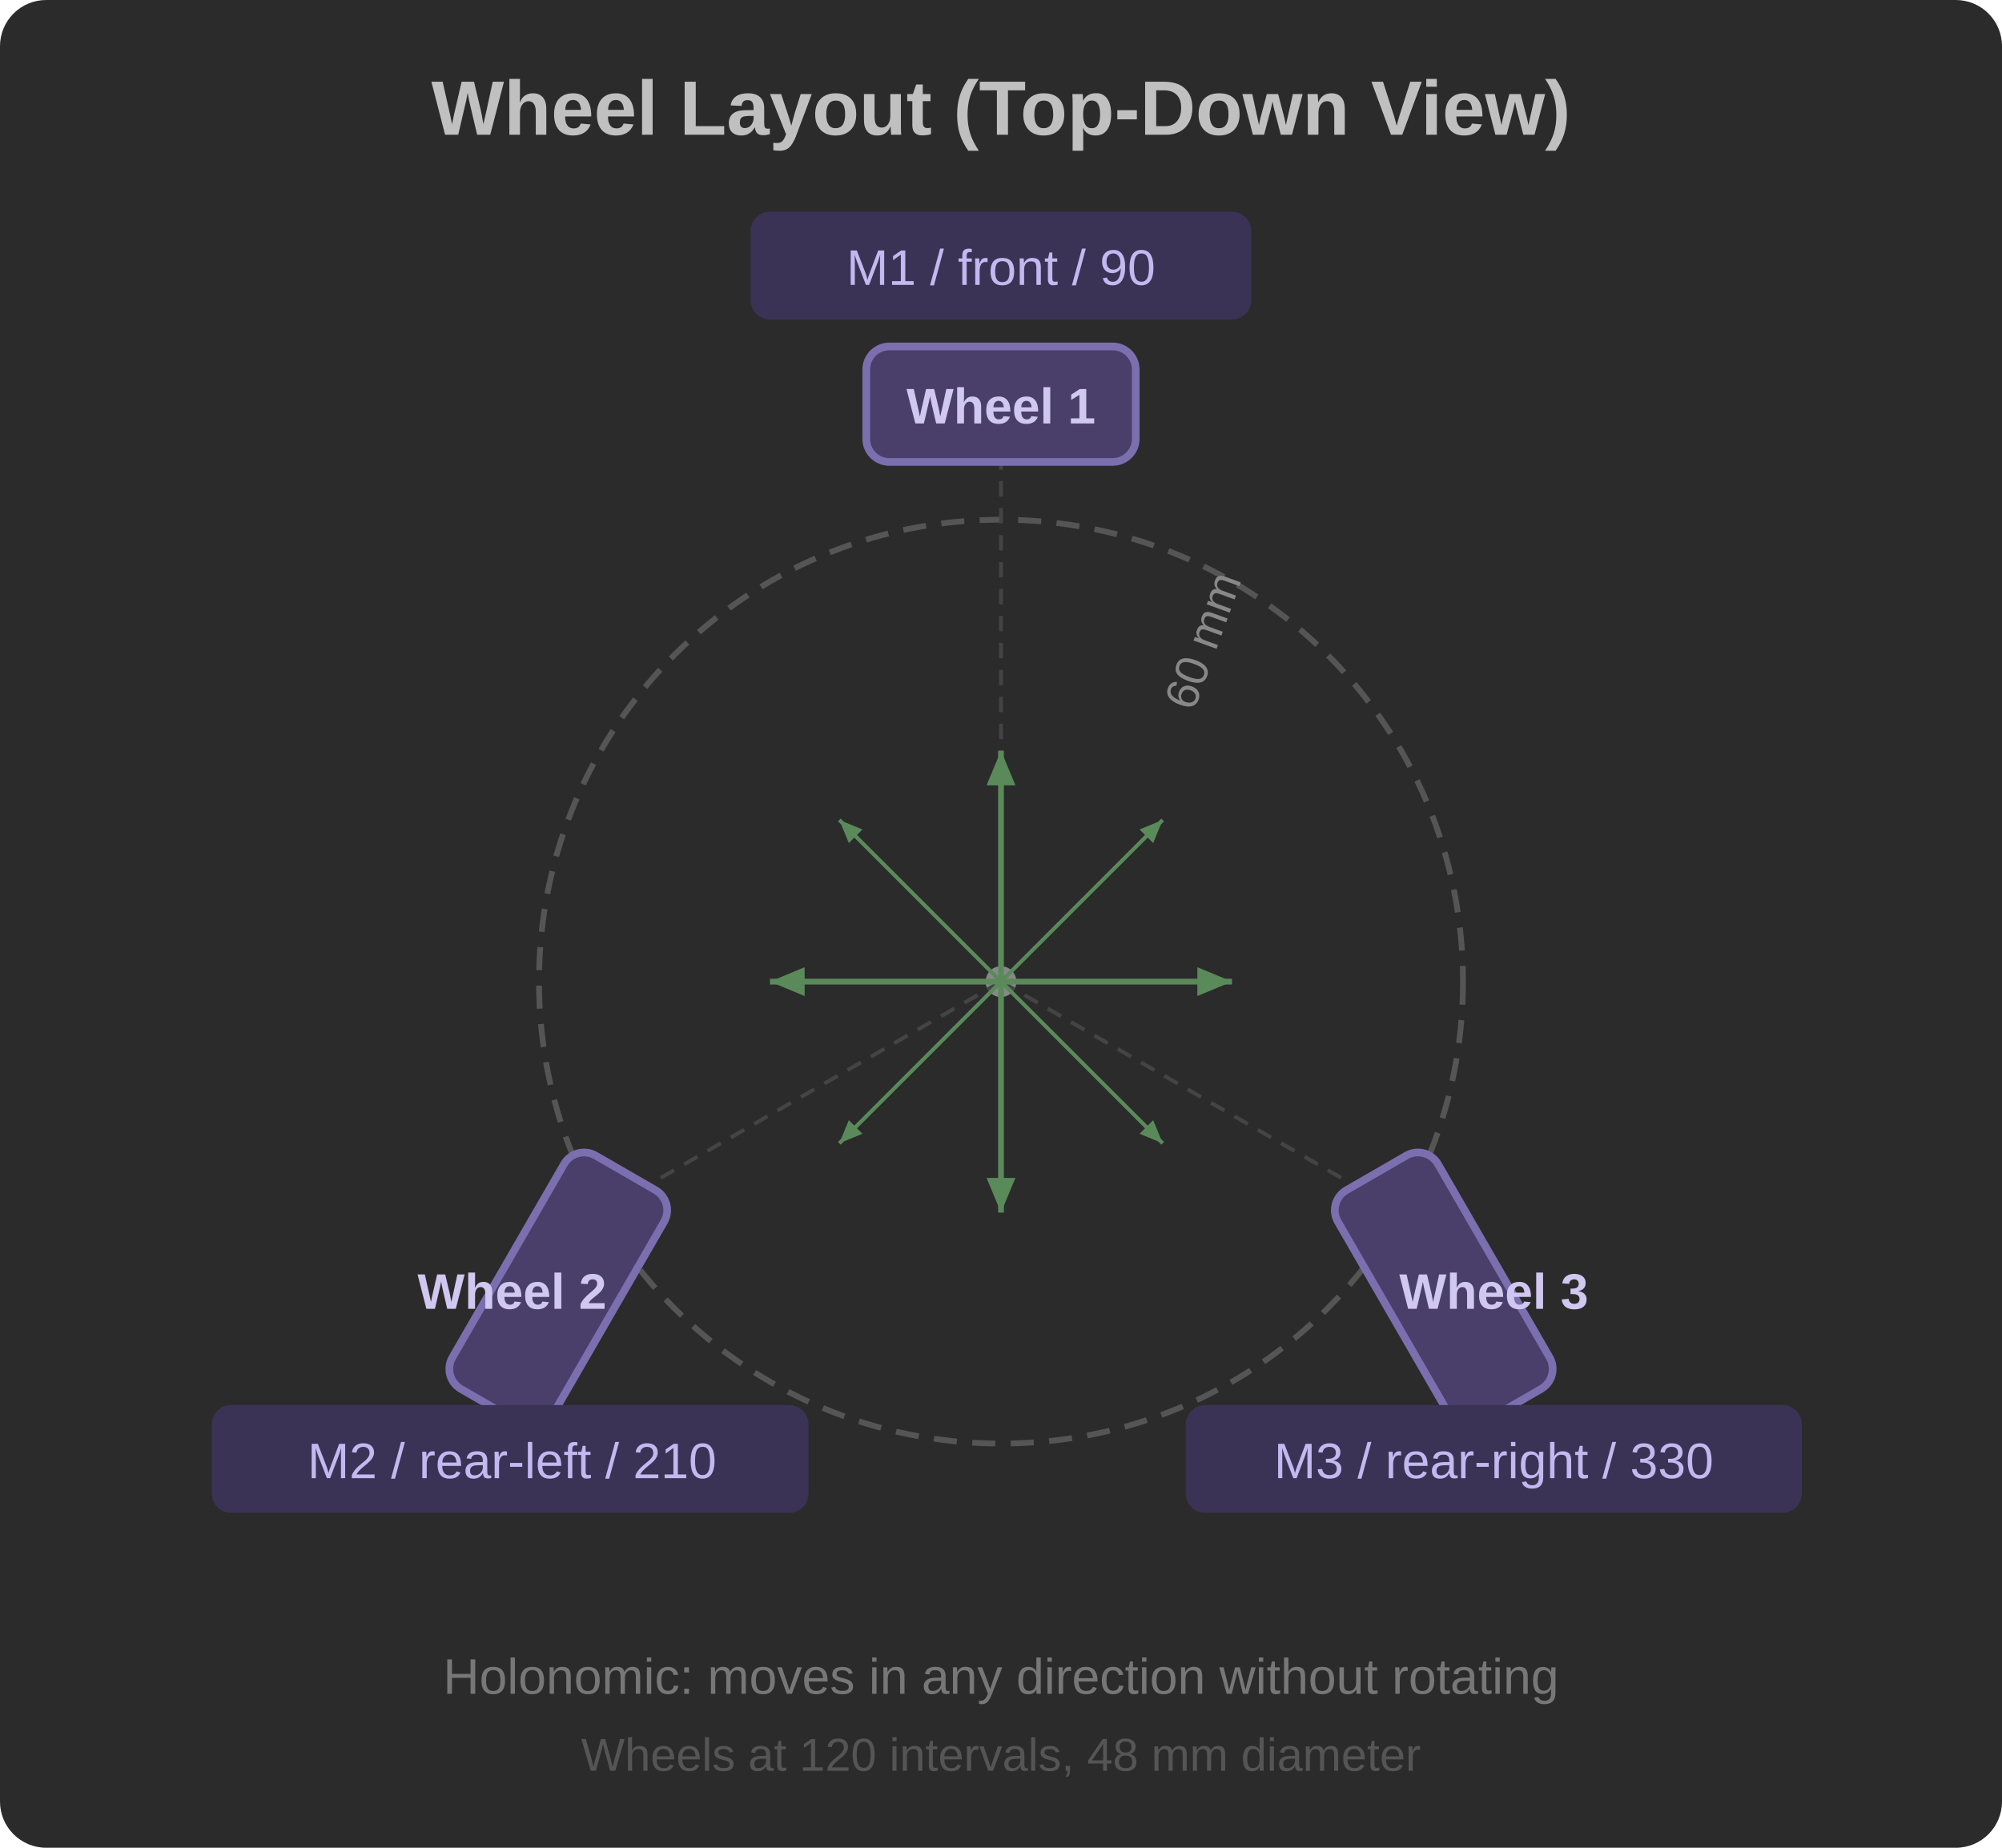
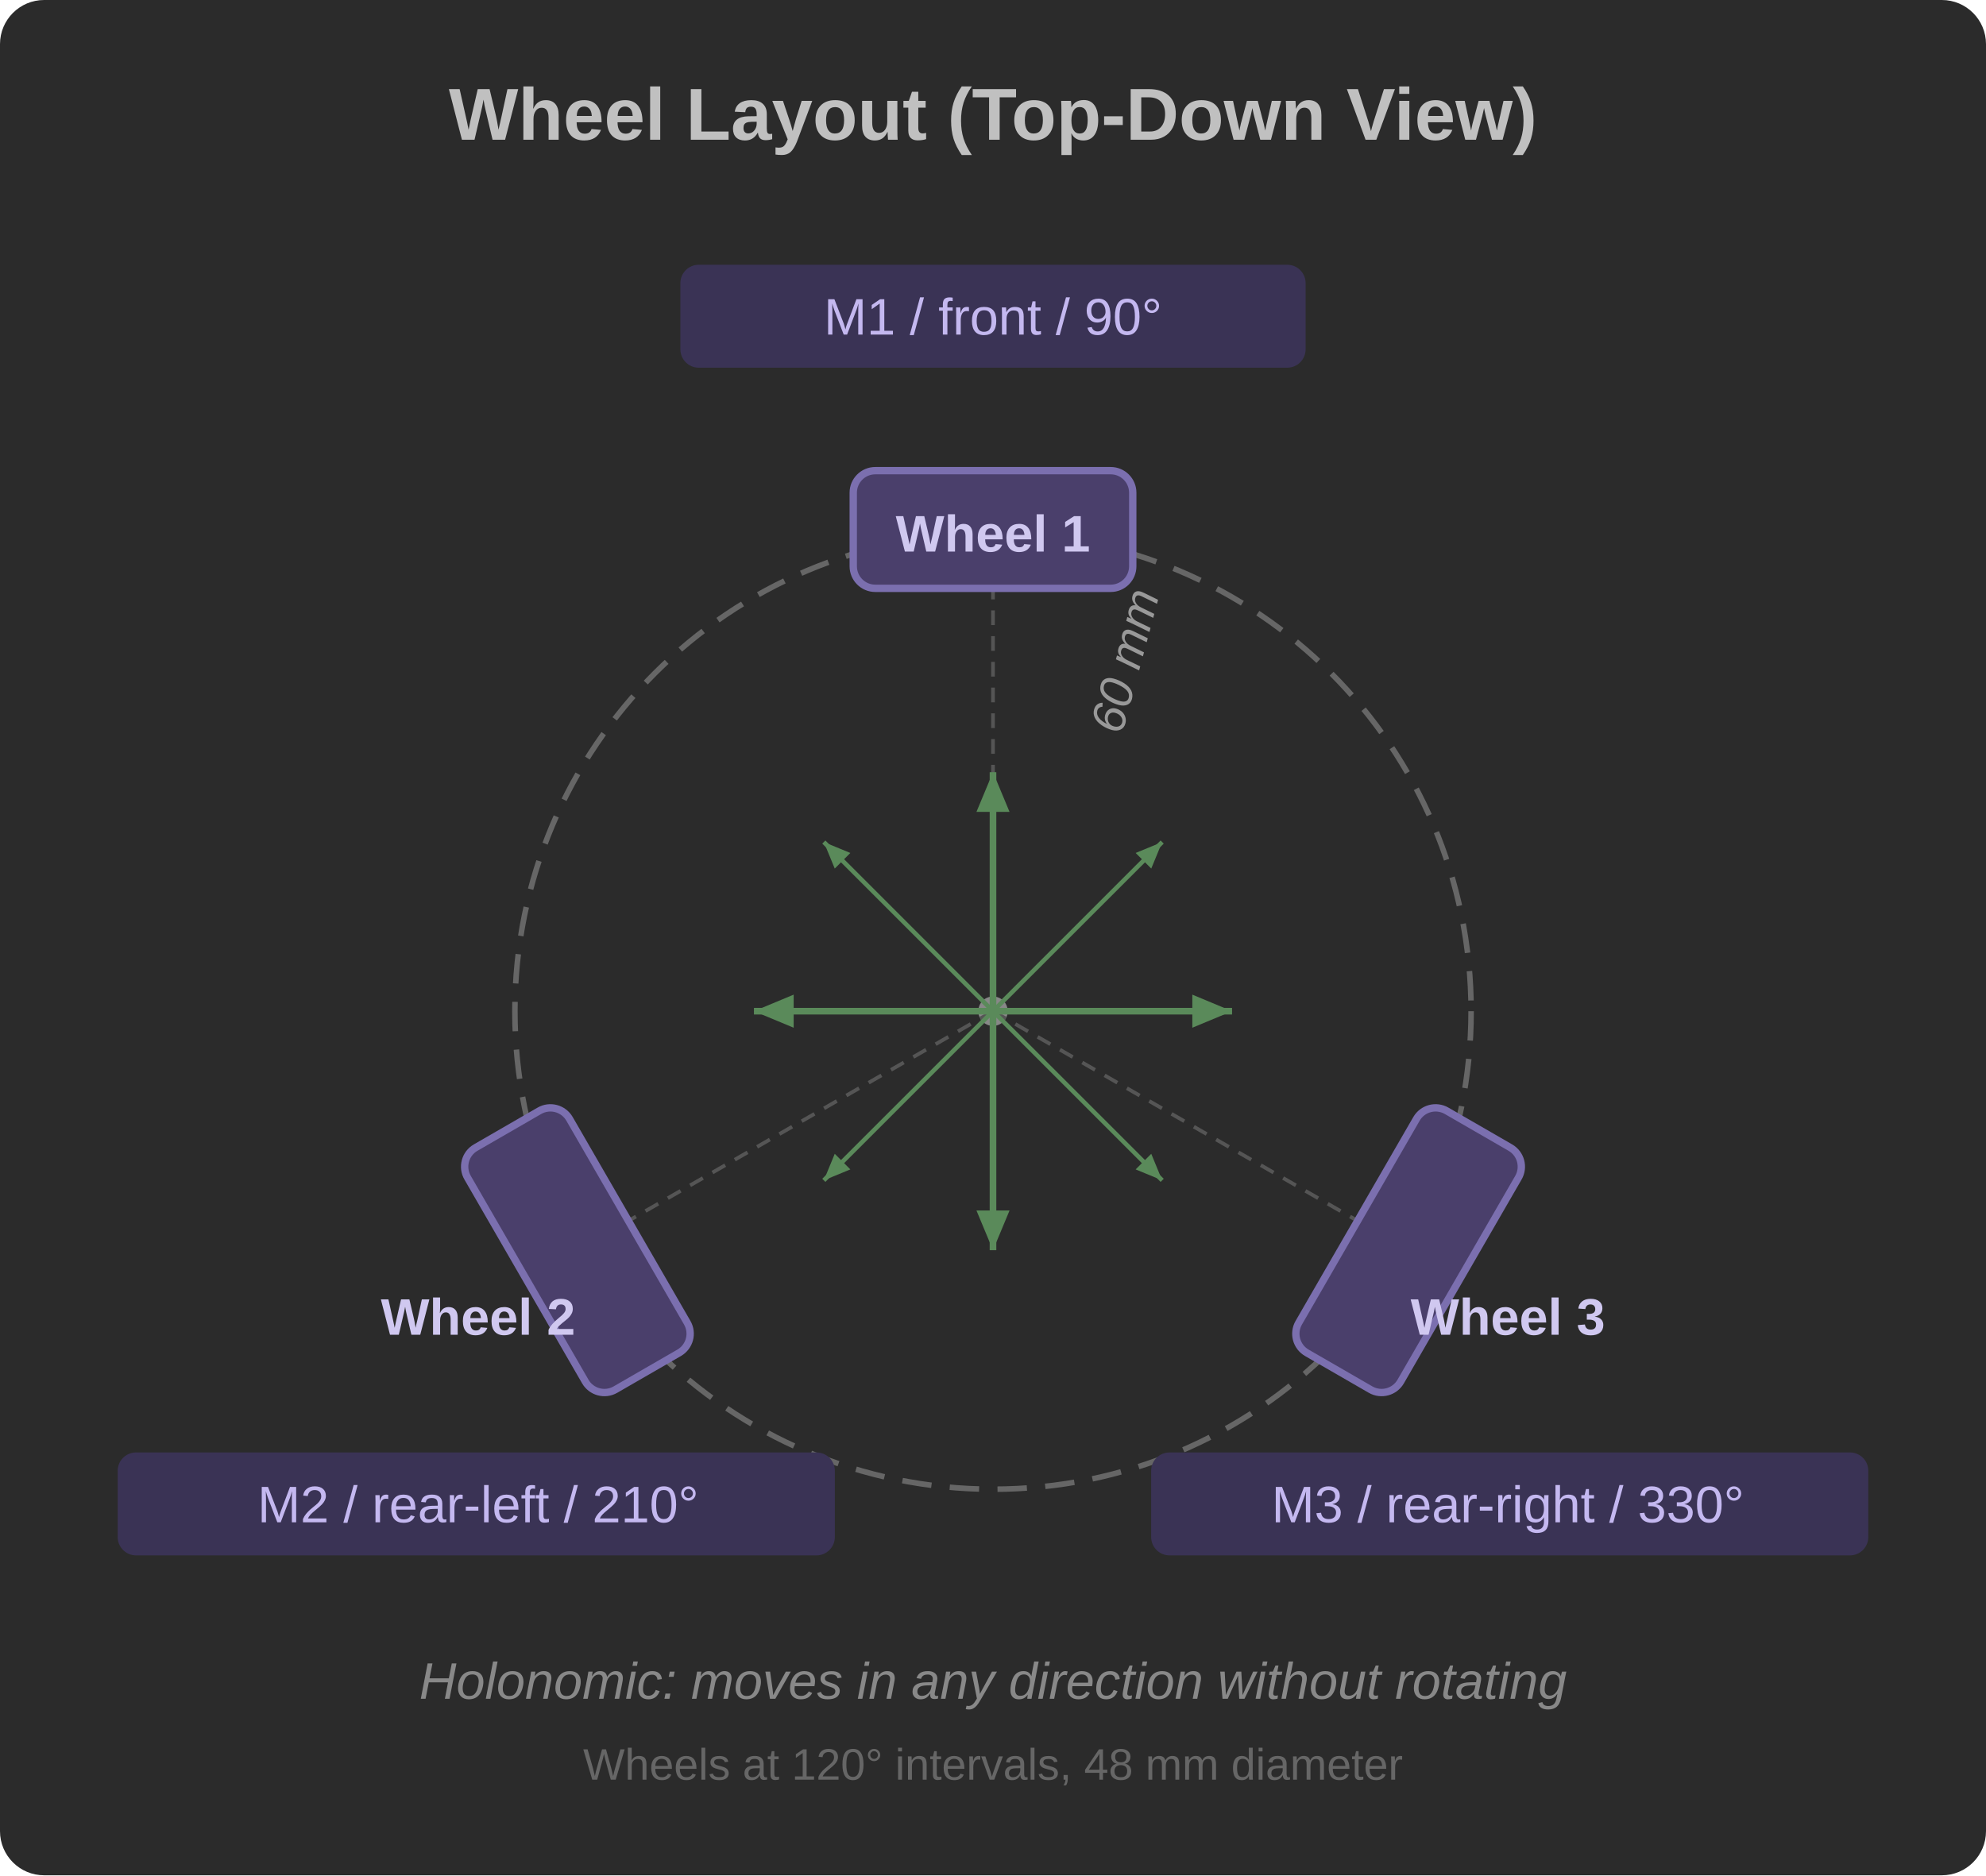
- <svg xmlns="http://www.w3.org/2000/svg" viewBox="0 0 520 480" font-family="Segoe UI, Arial, sans-serif">
-   <rect width="520" height="480" rx="12" fill="#2b2b2b" />
-   <text x="260" y="35" text-anchor="middle" fill="#c0c0c0" font-size="20" font-weight="bold">Wheel Layout (Top-Down View)</text>
-   <circle cx="260" cy="255" r="120" fill="none" stroke="#555" stroke-width="1.5" stroke-dasharray="6,4" />
-   <circle cx="260" cy="255" r="4" fill="#888" />
-   <line x1="260" y1="255" x2="260" y2="115" stroke="#444" stroke-width="1" stroke-dasharray="4,3" />
-   <line x1="260" y1="255" x2="156" y2="315" stroke="#444" stroke-width="1" stroke-dasharray="4,3" />
-   <line x1="260" y1="255" x2="364" y2="315" stroke="#444" stroke-width="1" stroke-dasharray="4,3" />
-   <rect x="225" y="90" width="70" height="30" rx="6" fill="#4a3f6b" stroke="#7b6faf" stroke-width="2" />
-   <text x="260" y="110" text-anchor="middle" fill="#d0c8f0" font-size="13" font-weight="bold">Wheel 1</text>
-   <rect x="195" y="55" width="130" height="28" rx="5" fill="#3a3355" />
-   <text x="260" y="74" text-anchor="middle" fill="#c4b8f0" font-size="13">M1 / front / 90</text>
-   <rect x="110" y="320" width="70" height="30" rx="6" fill="#4a3f6b" stroke="#7b6faf" stroke-width="2" transform="rotate(-60, 145, 335)" />
-   <text x="133" y="340" text-anchor="middle" fill="#d0c8f0" font-size="13" font-weight="bold">Wheel 2</text>
-   <rect x="55" y="365" width="155" height="28" rx="5" fill="#3a3355" />
-   <text x="133" y="384" text-anchor="middle" fill="#c4b8f0" font-size="13">M2 / rear-left / 210</text>
-   <rect x="340" y="320" width="70" height="30" rx="6" fill="#4a3f6b" stroke="#7b6faf" stroke-width="2" transform="rotate(60, 375, 335)" />
-   <text x="388" y="340" text-anchor="middle" fill="#d0c8f0" font-size="13" font-weight="bold">Wheel 3</text>
-   <rect x="308" y="365" width="160" height="28" rx="5" fill="#3a3355" />
-   <text x="388" y="384" text-anchor="middle" fill="#c4b8f0" font-size="13">M3 / rear-right / 330</text>
-   <text x="310" y="185" fill="#888" font-size="12" transform="rotate(-70, 310, 185)">60 mm</text>
-   <line x1="260" y1="255" x2="260" y2="195" stroke="#5a8a5a" stroke-width="1.5" marker-end="url(#dir-arrow)" />
-   <line x1="260" y1="255" x2="260" y2="315" stroke="#5a8a5a" stroke-width="1.5" marker-end="url(#dir-arrow)" />
-   <line x1="260" y1="255" x2="200" y2="255" stroke="#5a8a5a" stroke-width="1.5" marker-end="url(#dir-arrow)" />
-   <line x1="260" y1="255" x2="320" y2="255" stroke="#5a8a5a" stroke-width="1.5" marker-end="url(#dir-arrow)" />
-   <line x1="260" y1="255" x2="218" y2="213" stroke="#5a8a5a" stroke-width="1" marker-end="url(#dir-arrow)" />
-   <line x1="260" y1="255" x2="302" y2="213" stroke="#5a8a5a" stroke-width="1" marker-end="url(#dir-arrow)" />
-   <line x1="260" y1="255" x2="218" y2="297" stroke="#5a8a5a" stroke-width="1" marker-end="url(#dir-arrow)" />
-   <line x1="260" y1="255" x2="302" y2="297" stroke="#5a8a5a" stroke-width="1" marker-end="url(#dir-arrow)" />
+ <svg xmlns="http://www.w3.org/2000/svg" viewBox="0 0 540 510" font-family="Segoe UI, Arial, sans-serif">
  <defs>
    <marker id="dir-arrow" markerWidth="6" markerHeight="5" refX="6" refY="2.5" orient="auto">
      <path d="M0,0 L6,2.5 L0,5" fill="#5a8a5a" />
    </marker>
  </defs>
-   <text x="260" y="440" text-anchor="middle" fill="#777" font-size="13">Holonomic: moves in any direction without rotating</text>
-   <text x="260" y="460" text-anchor="middle" fill="#555" font-size="12">Wheels at 120 intervals, 48 mm diameter</text>
+   <rect width="540" height="510" rx="12" fill="#2b2b2b" />
+   <text x="270" y="38" text-anchor="middle" fill="#c0c0c0" font-size="20" font-weight="bold">Wheel Layout (Top-Down View)</text>
+   <circle cx="270" cy="275" r="130" fill="none" stroke="#666" stroke-width="1.5" stroke-dasharray="8,5" />
+   <circle cx="270" cy="275" r="4" fill="#888" />
+   <line x1="270" y1="275" x2="270" y2="145" stroke="#555" stroke-width="1" stroke-dasharray="4,3" />
+   <line x1="270" y1="275" x2="157" y2="340" stroke="#555" stroke-width="1" stroke-dasharray="4,3" />
+   <line x1="270" y1="275" x2="383" y2="340" stroke="#555" stroke-width="1" stroke-dasharray="4,3" />
+   <text x="305" y="200" fill="#999" font-size="13" font-style="italic" transform="rotate(-75, 305, 200)">60 mm</text>
+   <rect x="232" y="128" width="76" height="32" rx="6" fill="#4a3f6b" stroke="#7b6faf" stroke-width="2" />
+   <text x="270" y="150" text-anchor="middle" fill="#d0c8f0" font-size="14" font-weight="bold">Wheel 1</text>
+   <rect x="185" y="72" width="170" height="28" rx="5" fill="#3a3355" />
+   <text x="270" y="91" text-anchor="middle" fill="#c4b8f0" font-size="14">M1 / front / 90°</text>
+   <rect x="119" y="324" width="76" height="32" rx="6" fill="#4a3f6b" stroke="#7b6faf" stroke-width="2" transform="rotate(60, 157, 340)" />
+   <text x="130" y="363" text-anchor="middle" fill="#d0c8f0" font-size="14" font-weight="bold">Wheel 2</text>
+   <rect x="32" y="395" width="195" height="28" rx="5" fill="#3a3355" />
+   <text x="130" y="414" text-anchor="middle" fill="#c4b8f0" font-size="14">M2 / rear-left / 210°</text>
+   <rect x="345" y="324" width="76" height="32" rx="6" fill="#4a3f6b" stroke="#7b6faf" stroke-width="2" transform="rotate(-60, 383, 340)" />
+   <text x="410" y="363" text-anchor="middle" fill="#d0c8f0" font-size="14" font-weight="bold">Wheel 3</text>
+   <rect x="313" y="395" width="195" height="28" rx="5" fill="#3a3355" />
+   <text x="410" y="414" text-anchor="middle" fill="#c4b8f0" font-size="14">M3 / rear-right / 330°</text>
+   <line x1="270" y1="275" x2="270" y2="210" stroke="#5a8a5a" stroke-width="1.8" marker-end="url(#dir-arrow)" />
+   <line x1="270" y1="275" x2="270" y2="340" stroke="#5a8a5a" stroke-width="1.8" marker-end="url(#dir-arrow)" />
+   <line x1="270" y1="275" x2="205" y2="275" stroke="#5a8a5a" stroke-width="1.8" marker-end="url(#dir-arrow)" />
+   <line x1="270" y1="275" x2="335" y2="275" stroke="#5a8a5a" stroke-width="1.8" marker-end="url(#dir-arrow)" />
+   <line x1="270" y1="275" x2="224" y2="229" stroke="#5a8a5a" stroke-width="1.2" marker-end="url(#dir-arrow)" />
+   <line x1="270" y1="275" x2="316" y2="229" stroke="#5a8a5a" stroke-width="1.2" marker-end="url(#dir-arrow)" />
+   <line x1="270" y1="275" x2="224" y2="321" stroke="#5a8a5a" stroke-width="1.2" marker-end="url(#dir-arrow)" />
+   <line x1="270" y1="275" x2="316" y2="321" stroke="#5a8a5a" stroke-width="1.2" marker-end="url(#dir-arrow)" />
+   <text x="270" y="462" text-anchor="middle" fill="#888" font-size="14" font-style="italic">Holonomic: moves in any direction without rotating</text>
+   <text x="270" y="484" text-anchor="middle" fill="#666" font-size="12">Wheels at 120° intervals, 48 mm diameter</text>
</svg>
